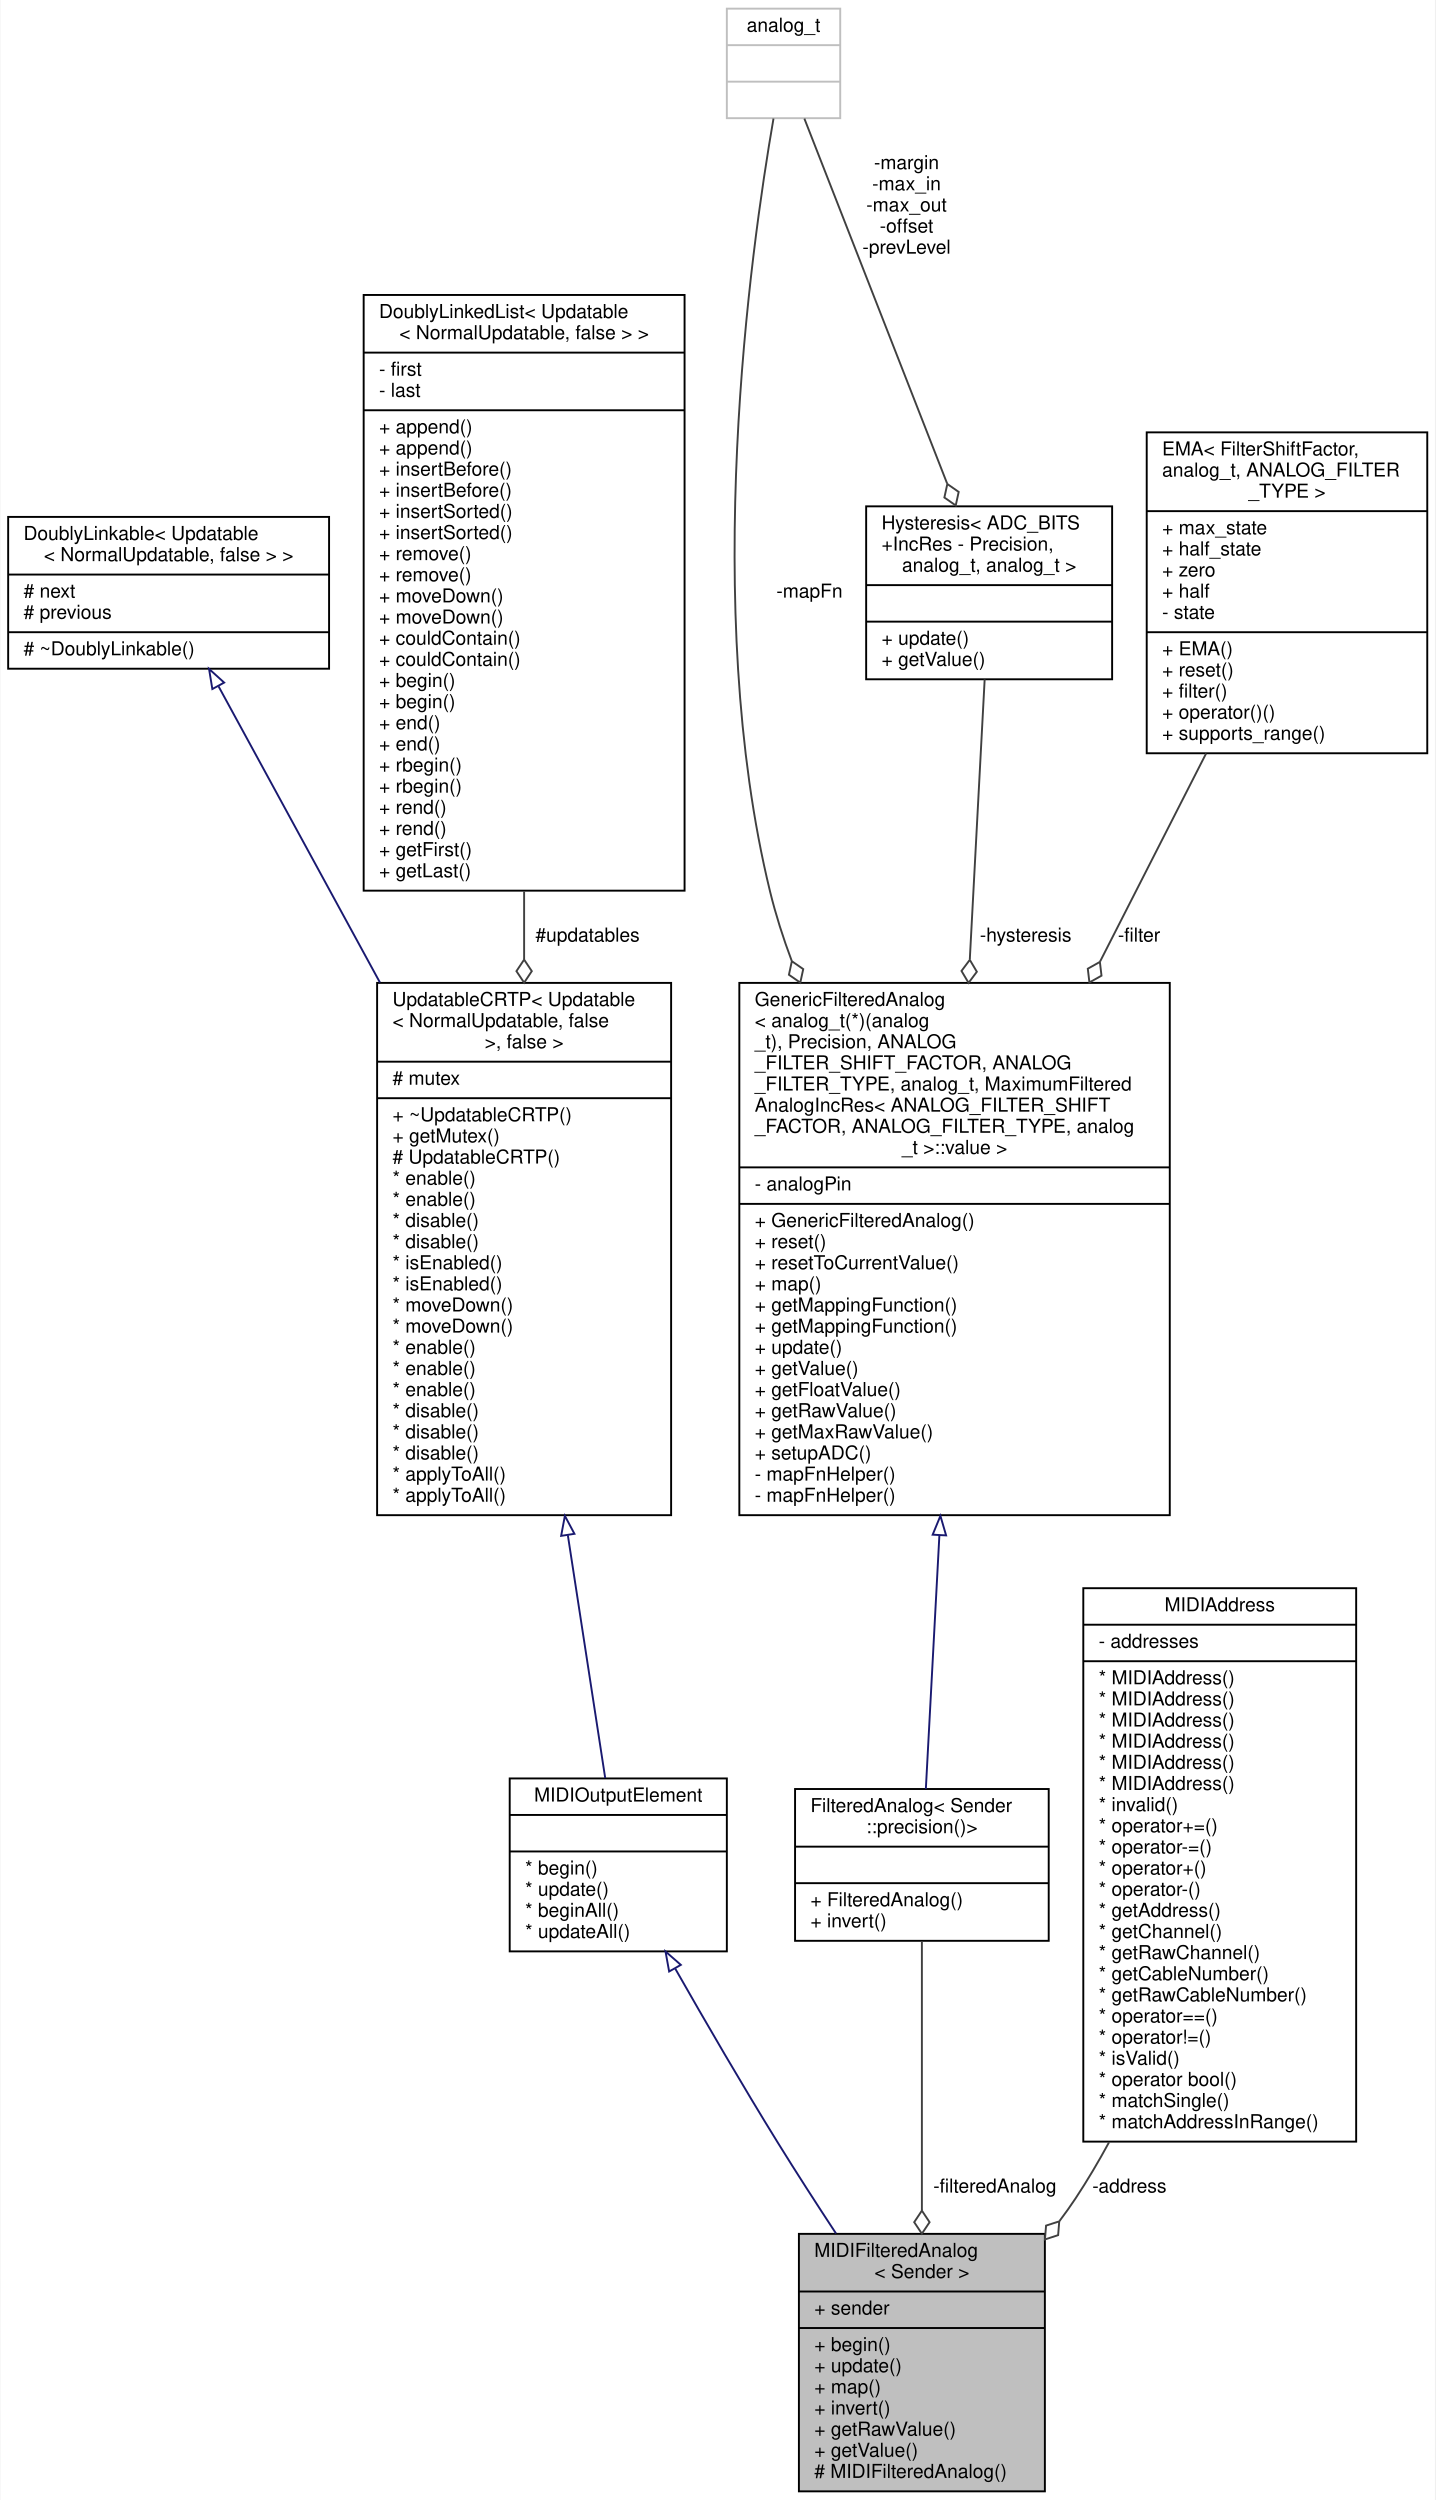
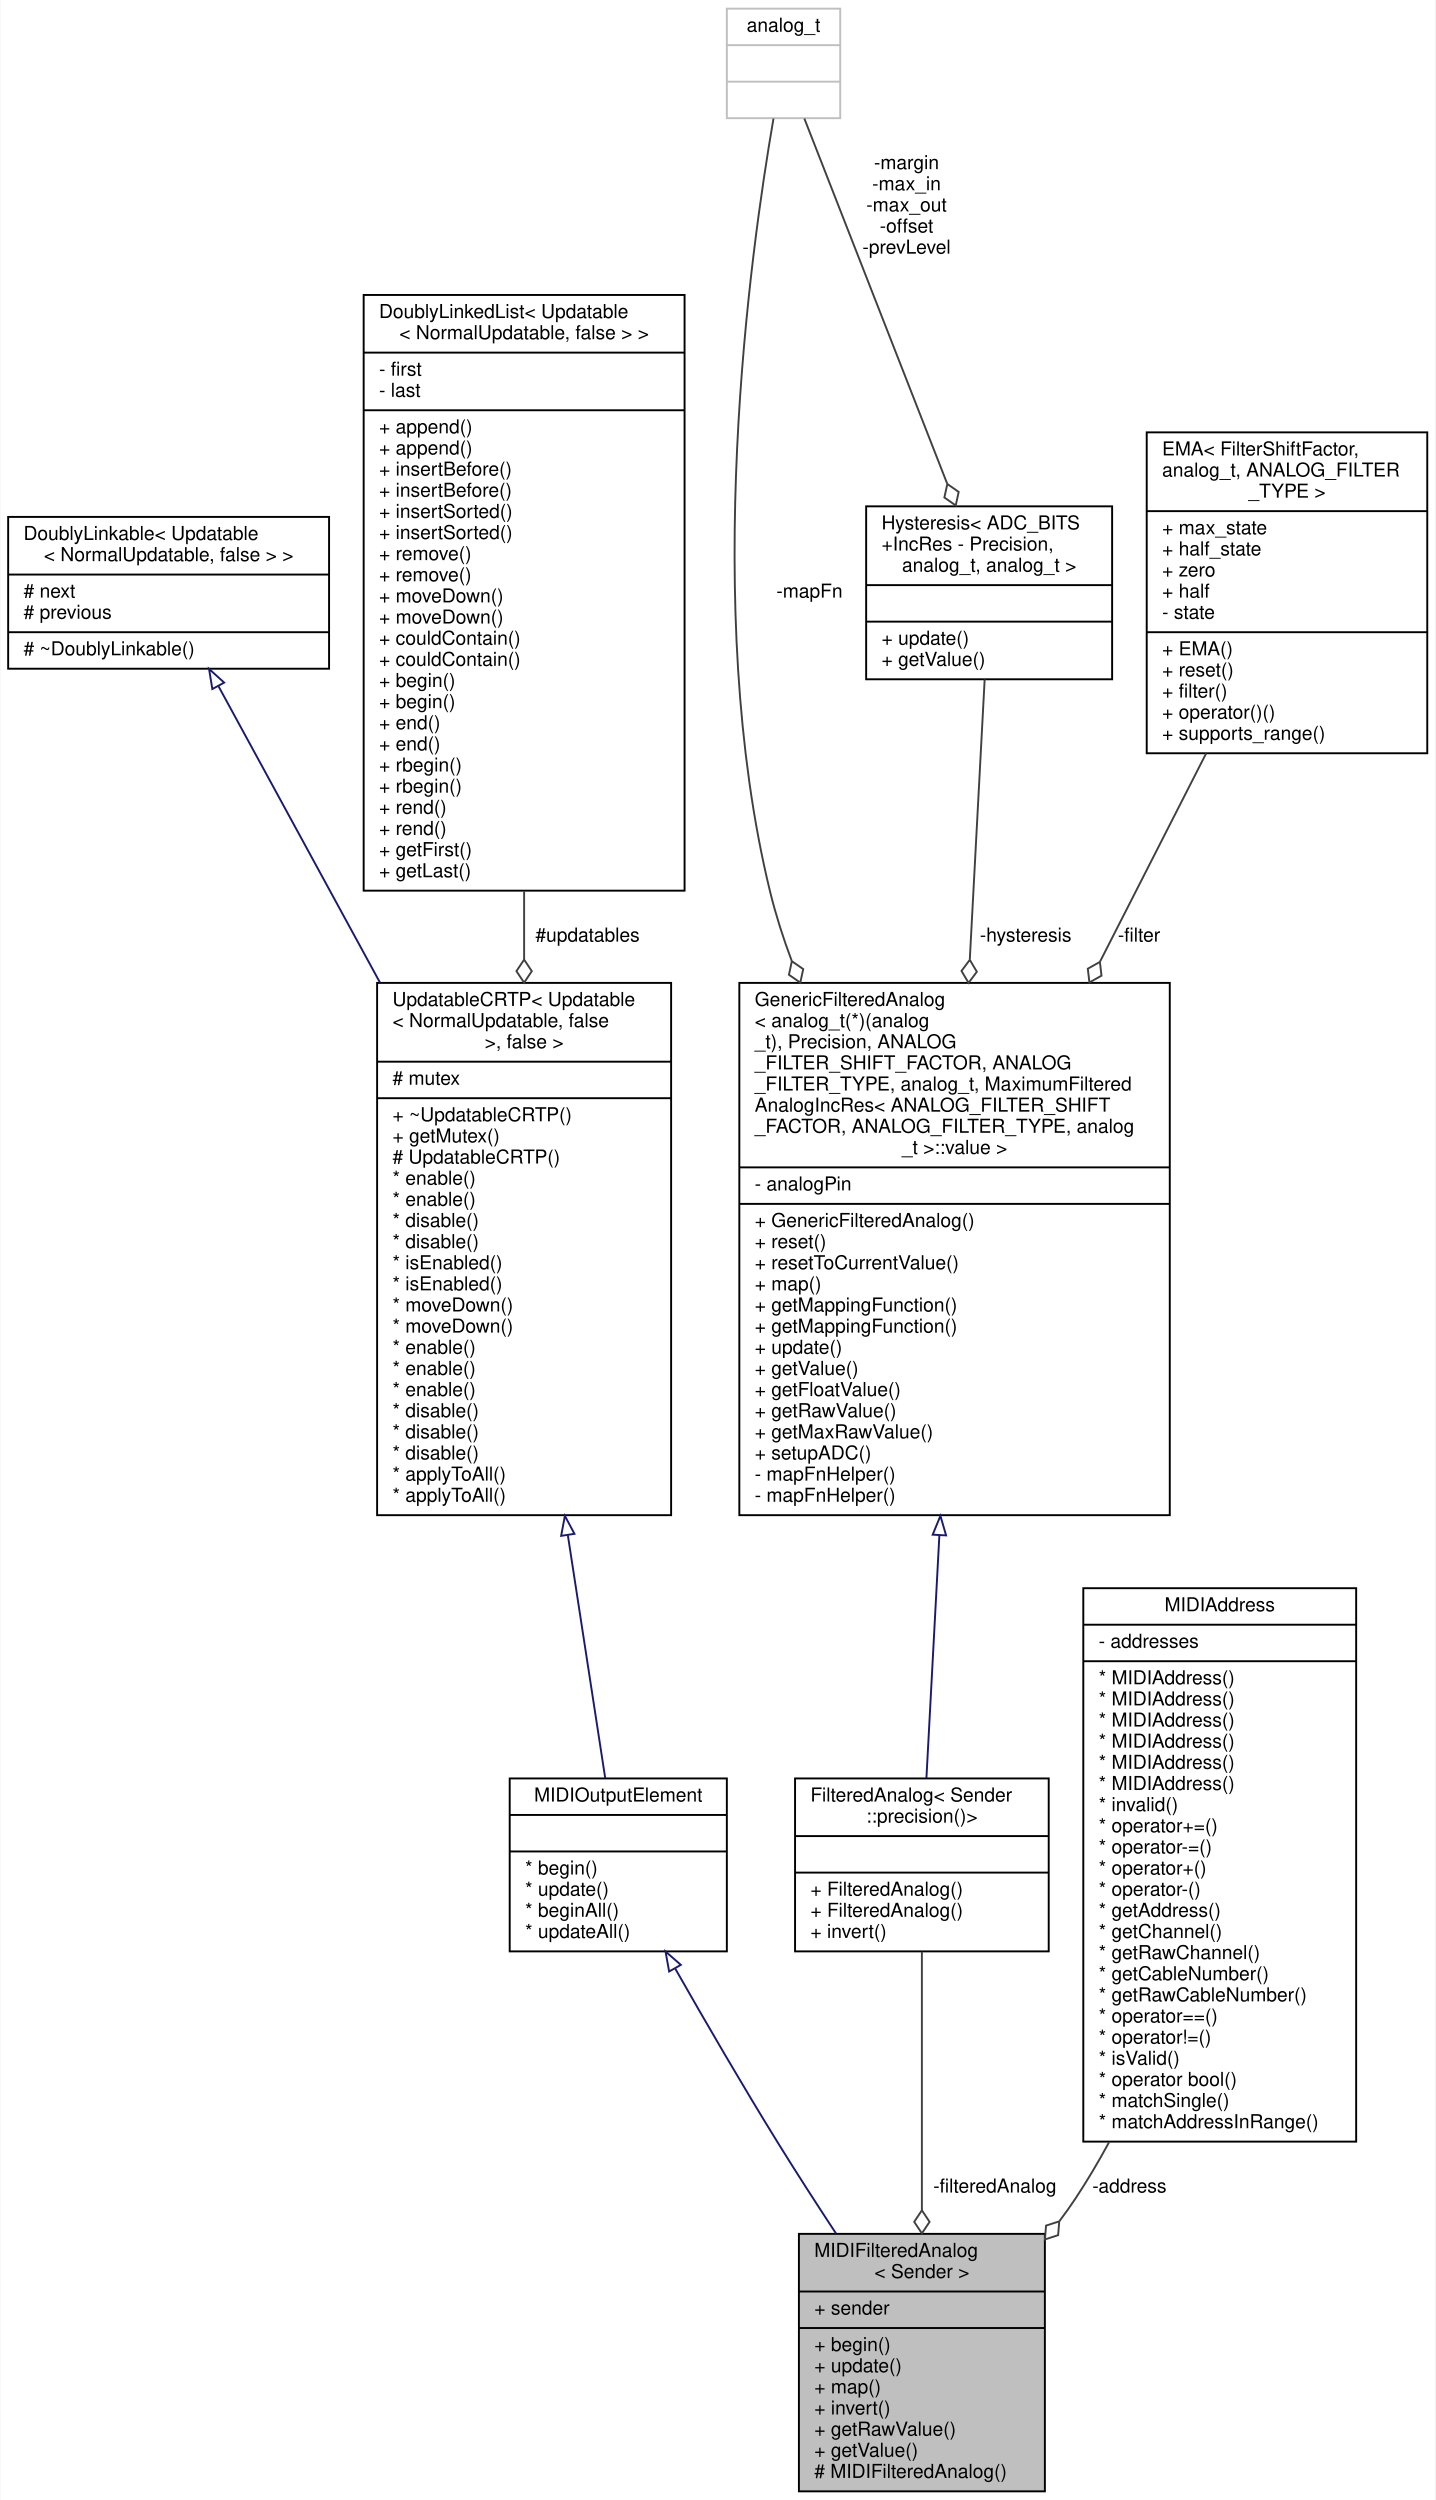
<svg xmlns="http://www.w3.org/2000/svg" xmlns:xlink="http://www.w3.org/1999/xlink" width="747pt" height="1301pt" viewBox="0.00 0.00 746.50 1301.00">
  <g id="graph0" class="graph" transform="scale(1 1) rotate(0) translate(4 1297)">
    <polygon fill="white" stroke="transparent" points="-4,4 -4,-1297 742.5,-1297 742.5,4 -4,4" />
    <g id="node1" class="node">
      <g id="a_node1">
        <a xlink:title="A class for potentiometers and faders that send MIDI events.">
          <polygon fill="#bfbfbf" stroke="black" points="411.5,-0.5 411.5,-134.5 539.5,-134.5 539.5,-0.5 411.5,-0.5" />
          <text text-anchor="start" x="419.5" y="-122.5" font-family="Helvetica,sans-Serif" font-size="10.00">MIDIFilteredAnalog</text>
          <text text-anchor="middle" x="475.5" y="-111.5" font-family="Helvetica,sans-Serif" font-size="10.00">&lt; Sender &gt;</text>
          <polyline fill="none" stroke="black" points="411.5,-104.5 539.5,-104.5 " />
          <text text-anchor="start" x="419.5" y="-92.5" font-family="Helvetica,sans-Serif" font-size="10.00">+ sender</text>
          <polyline fill="none" stroke="black" points="411.5,-85.5 539.5,-85.5 " />
          <text text-anchor="start" x="419.5" y="-73.5" font-family="Helvetica,sans-Serif" font-size="10.00">+ begin()</text>
          <text text-anchor="start" x="419.5" y="-62.5" font-family="Helvetica,sans-Serif" font-size="10.00">+ update()</text>
          <text text-anchor="start" x="419.5" y="-51.5" font-family="Helvetica,sans-Serif" font-size="10.00">+ map()</text>
          <text text-anchor="start" x="419.5" y="-40.5" font-family="Helvetica,sans-Serif" font-size="10.00">+ invert()</text>
          <text text-anchor="start" x="419.5" y="-29.5" font-family="Helvetica,sans-Serif" font-size="10.00">+ getRawValue()</text>
          <text text-anchor="start" x="419.5" y="-18.5" font-family="Helvetica,sans-Serif" font-size="10.00">+ getValue()</text>
          <text text-anchor="start" x="419.5" y="-7.5" font-family="Helvetica,sans-Serif" font-size="10.00"># MIDIFilteredAnalog()</text>
        </a>
      </g>
    </g>
    <g id="node2" class="node">
      <g id="a_node2">
        <a xlink:href="../../d1/d55/classAH_1_1Updatable.html" target="_top" xlink:title=" ">
          <polygon fill="white" stroke="black" points="261,-281.5 261,-371.5 374,-371.5 374,-281.5 261,-281.5" />
          <text text-anchor="middle" x="317.5" y="-359.5" font-family="Helvetica,sans-Serif" font-size="10.00">MIDIOutputElement</text>
          <polyline fill="none" stroke="black" points="261,-352.5 374,-352.5 " />
          <text text-anchor="middle" x="317.5" y="-340.5" font-family="Helvetica,sans-Serif" font-size="10.00"> </text>
          <polyline fill="none" stroke="black" points="261,-333.5 374,-333.5 " />
          <text text-anchor="start" x="269" y="-321.5" font-family="Helvetica,sans-Serif" font-size="10.00">* begin()</text>
          <text text-anchor="start" x="269" y="-310.5" font-family="Helvetica,sans-Serif" font-size="10.00">* update()</text>
          <text text-anchor="start" x="269" y="-299.5" font-family="Helvetica,sans-Serif" font-size="10.00">* beginAll()</text>
          <text text-anchor="start" x="269" y="-288.5" font-family="Helvetica,sans-Serif" font-size="10.00">* updateAll()</text>
        </a>
      </g>
    </g>
    <g id="edge1" class="edge">
      <path fill="none" stroke="midnightblue" d="M347.17,-272.47C362.68,-245.2 382.2,-211.57 400.5,-182 410.07,-166.54 420.67,-150.11 430.81,-134.69" />
      <polygon fill="none" stroke="midnightblue" points="343.97,-271.03 342.08,-281.45 350.05,-274.48 343.97,-271.03" />
    </g>
    <g id="node3" class="node">
      <g id="a_node3">
        <a xlink:href="../../d8/d1a/classAH_1_1UpdatableCRTP.html" target="_top" xlink:title=" ">
          <polygon fill="white" stroke="black" points="192,-508.5 192,-785.5 345,-785.5 345,-508.5 192,-508.5" />
          <text text-anchor="start" x="200" y="-773.5" font-family="Helvetica,sans-Serif" font-size="10.00">UpdatableCRTP&lt; Updatable</text>
          <text text-anchor="start" x="200" y="-762.5" font-family="Helvetica,sans-Serif" font-size="10.00">&lt; NormalUpdatable, false</text>
          <text text-anchor="middle" x="268.5" y="-751.5" font-family="Helvetica,sans-Serif" font-size="10.00"> &gt;, false &gt;</text>
          <polyline fill="none" stroke="black" points="192,-744.5 345,-744.5 " />
          <text text-anchor="start" x="200" y="-732.5" font-family="Helvetica,sans-Serif" font-size="10.00"># mutex</text>
          <polyline fill="none" stroke="black" points="192,-725.5 345,-725.5 " />
          <text text-anchor="start" x="200" y="-713.5" font-family="Helvetica,sans-Serif" font-size="10.00">+ ~UpdatableCRTP()</text>
          <text text-anchor="start" x="200" y="-702.5" font-family="Helvetica,sans-Serif" font-size="10.00">+ getMutex()</text>
          <text text-anchor="start" x="200" y="-691.5" font-family="Helvetica,sans-Serif" font-size="10.00"># UpdatableCRTP()</text>
          <text text-anchor="start" x="200" y="-680.5" font-family="Helvetica,sans-Serif" font-size="10.00">* enable()</text>
          <text text-anchor="start" x="200" y="-669.5" font-family="Helvetica,sans-Serif" font-size="10.00">* enable()</text>
          <text text-anchor="start" x="200" y="-658.5" font-family="Helvetica,sans-Serif" font-size="10.00">* disable()</text>
          <text text-anchor="start" x="200" y="-647.5" font-family="Helvetica,sans-Serif" font-size="10.00">* disable()</text>
          <text text-anchor="start" x="200" y="-636.5" font-family="Helvetica,sans-Serif" font-size="10.00">* isEnabled()</text>
          <text text-anchor="start" x="200" y="-625.5" font-family="Helvetica,sans-Serif" font-size="10.00">* isEnabled()</text>
          <text text-anchor="start" x="200" y="-614.5" font-family="Helvetica,sans-Serif" font-size="10.00">* moveDown()</text>
          <text text-anchor="start" x="200" y="-603.5" font-family="Helvetica,sans-Serif" font-size="10.00">* moveDown()</text>
          <text text-anchor="start" x="200" y="-592.5" font-family="Helvetica,sans-Serif" font-size="10.00">* enable()</text>
          <text text-anchor="start" x="200" y="-581.5" font-family="Helvetica,sans-Serif" font-size="10.00">* enable()</text>
          <text text-anchor="start" x="200" y="-570.5" font-family="Helvetica,sans-Serif" font-size="10.00">* enable()</text>
          <text text-anchor="start" x="200" y="-559.5" font-family="Helvetica,sans-Serif" font-size="10.00">* disable()</text>
          <text text-anchor="start" x="200" y="-548.5" font-family="Helvetica,sans-Serif" font-size="10.00">* disable()</text>
          <text text-anchor="start" x="200" y="-537.5" font-family="Helvetica,sans-Serif" font-size="10.00">* disable()</text>
          <text text-anchor="start" x="200" y="-526.5" font-family="Helvetica,sans-Serif" font-size="10.00">* applyToAll()</text>
          <text text-anchor="start" x="200" y="-515.5" font-family="Helvetica,sans-Serif" font-size="10.00">* applyToAll()</text>
        </a>
      </g>
    </g>
    <g id="edge2" class="edge">
      <path fill="none" stroke="midnightblue" d="M291.26,-498.05C298.34,-452.05 305.61,-404.78 310.7,-371.71" />
      <polygon fill="none" stroke="midnightblue" points="287.77,-497.74 289.71,-508.15 294.69,-498.8 287.77,-497.74" />
    </g>
    <g id="node4" class="node">
      <g id="a_node4">
        <a xlink:href="../../d4/d23/classDoublyLinkable.html" target="_top" xlink:title=" ">
          <polygon fill="white" stroke="black" points="0,-949 0,-1028 167,-1028 167,-949 0,-949" />
          <text text-anchor="start" x="8" y="-1016" font-family="Helvetica,sans-Serif" font-size="10.00">DoublyLinkable&lt; Updatable</text>
          <text text-anchor="middle" x="83.5" y="-1005" font-family="Helvetica,sans-Serif" font-size="10.00">&lt; NormalUpdatable, false &gt; &gt;</text>
          <polyline fill="none" stroke="black" points="0,-998 167,-998 " />
          <text text-anchor="start" x="8" y="-986" font-family="Helvetica,sans-Serif" font-size="10.00"># next</text>
          <text text-anchor="start" x="8" y="-975" font-family="Helvetica,sans-Serif" font-size="10.00"># previous</text>
          <polyline fill="none" stroke="black" points="0,-968 167,-968 " />
          <text text-anchor="start" x="8" y="-956" font-family="Helvetica,sans-Serif" font-size="10.00"># ~DoublyLinkable()</text>
        </a>
      </g>
    </g>
    <g id="edge3" class="edge">
      <path fill="none" stroke="midnightblue" d="M109.45,-939.88C131.28,-899.81 163.64,-840.43 193.48,-785.68" />
      <polygon fill="none" stroke="midnightblue" points="106.25,-938.43 104.54,-948.89 112.4,-941.78 106.25,-938.43" />
    </g>
    <g id="node5" class="node">
      <g id="a_node5">
        <a xlink:href="../../dd/d16/classDoublyLinkedList.html" target="_top" xlink:title=" ">
          <polygon fill="white" stroke="black" points="185,-833.5 185,-1143.5 352,-1143.5 352,-833.5 185,-833.5" />
          <text text-anchor="start" x="193" y="-1131.5" font-family="Helvetica,sans-Serif" font-size="10.00">DoublyLinkedList&lt; Updatable</text>
          <text text-anchor="middle" x="268.5" y="-1120.5" font-family="Helvetica,sans-Serif" font-size="10.00">&lt; NormalUpdatable, false &gt; &gt;</text>
          <polyline fill="none" stroke="black" points="185,-1113.5 352,-1113.5 " />
          <text text-anchor="start" x="193" y="-1101.5" font-family="Helvetica,sans-Serif" font-size="10.00">- first</text>
          <text text-anchor="start" x="193" y="-1090.5" font-family="Helvetica,sans-Serif" font-size="10.00">- last</text>
          <polyline fill="none" stroke="black" points="185,-1083.5 352,-1083.5 " />
          <text text-anchor="start" x="193" y="-1071.5" font-family="Helvetica,sans-Serif" font-size="10.00">+ append()</text>
          <text text-anchor="start" x="193" y="-1060.5" font-family="Helvetica,sans-Serif" font-size="10.00">+ append()</text>
          <text text-anchor="start" x="193" y="-1049.5" font-family="Helvetica,sans-Serif" font-size="10.00">+ insertBefore()</text>
          <text text-anchor="start" x="193" y="-1038.5" font-family="Helvetica,sans-Serif" font-size="10.00">+ insertBefore()</text>
          <text text-anchor="start" x="193" y="-1027.5" font-family="Helvetica,sans-Serif" font-size="10.00">+ insertSorted()</text>
          <text text-anchor="start" x="193" y="-1016.5" font-family="Helvetica,sans-Serif" font-size="10.00">+ insertSorted()</text>
          <text text-anchor="start" x="193" y="-1005.5" font-family="Helvetica,sans-Serif" font-size="10.00">+ remove()</text>
          <text text-anchor="start" x="193" y="-994.5" font-family="Helvetica,sans-Serif" font-size="10.00">+ remove()</text>
          <text text-anchor="start" x="193" y="-983.5" font-family="Helvetica,sans-Serif" font-size="10.00">+ moveDown()</text>
          <text text-anchor="start" x="193" y="-972.5" font-family="Helvetica,sans-Serif" font-size="10.00">+ moveDown()</text>
          <text text-anchor="start" x="193" y="-961.5" font-family="Helvetica,sans-Serif" font-size="10.00">+ couldContain()</text>
          <text text-anchor="start" x="193" y="-950.5" font-family="Helvetica,sans-Serif" font-size="10.00">+ couldContain()</text>
          <text text-anchor="start" x="193" y="-939.5" font-family="Helvetica,sans-Serif" font-size="10.00">+ begin()</text>
          <text text-anchor="start" x="193" y="-928.5" font-family="Helvetica,sans-Serif" font-size="10.00">+ begin()</text>
          <text text-anchor="start" x="193" y="-917.5" font-family="Helvetica,sans-Serif" font-size="10.00">+ end()</text>
          <text text-anchor="start" x="193" y="-906.5" font-family="Helvetica,sans-Serif" font-size="10.00">+ end()</text>
          <text text-anchor="start" x="193" y="-895.5" font-family="Helvetica,sans-Serif" font-size="10.00">+ rbegin()</text>
          <text text-anchor="start" x="193" y="-884.5" font-family="Helvetica,sans-Serif" font-size="10.00">+ rbegin()</text>
          <text text-anchor="start" x="193" y="-873.5" font-family="Helvetica,sans-Serif" font-size="10.00">+ rend()</text>
          <text text-anchor="start" x="193" y="-862.5" font-family="Helvetica,sans-Serif" font-size="10.00">+ rend()</text>
          <text text-anchor="start" x="193" y="-851.5" font-family="Helvetica,sans-Serif" font-size="10.00">+ getFirst()</text>
          <text text-anchor="start" x="193" y="-840.5" font-family="Helvetica,sans-Serif" font-size="10.00">+ getLast()</text>
        </a>
      </g>
    </g>
    <g id="edge4" class="edge">
      <path fill="none" stroke="#404040" d="M268.5,-833.15C268.5,-821.38 268.5,-809.52 268.5,-797.78" />
      <polygon fill="none" stroke="#404040" points="268.5,-797.61 264.5,-791.61 268.5,-785.61 272.5,-791.61 268.5,-797.61" />
      <text text-anchor="middle" x="301.5" y="-807" font-family="Helvetica,sans-Serif" font-size="10.00"> #updatables</text>
    </g>
    <g id="node6" class="node">
      <g id="a_node6">
        <a xlink:href="../../d3/d6e/classAH_1_1FilteredAnalog.html" target="_top" xlink:title=" ">
-           <polygon fill="white" stroke="black" points="409.5,-287 409.5,-366 541.5,-366 541.5,-287 409.5,-287" />
-           <text text-anchor="start" x="417.5" y="-354" font-family="Helvetica,sans-Serif" font-size="10.00">FilteredAnalog&lt; Sender</text>
-           <text text-anchor="middle" x="475.5" y="-343" font-family="Helvetica,sans-Serif" font-size="10.00">::precision()&gt;</text>
-           <polyline fill="none" stroke="black" points="409.5,-336 541.5,-336 " />
-           <text text-anchor="middle" x="475.5" y="-324" font-family="Helvetica,sans-Serif" font-size="10.00"> </text>
-           <polyline fill="none" stroke="black" points="409.5,-317 541.5,-317 " />
-           <text text-anchor="start" x="417.5" y="-305" font-family="Helvetica,sans-Serif" font-size="10.00">+ FilteredAnalog()</text>
-           <text text-anchor="start" x="417.5" y="-294" font-family="Helvetica,sans-Serif" font-size="10.00">+ invert()</text>
+           <polygon fill="white" stroke="black" points="409.5,-281.5 409.5,-371.5 541.5,-371.5 541.5,-281.5 409.5,-281.5" />
+           <text text-anchor="start" x="417.5" y="-359.5" font-family="Helvetica,sans-Serif" font-size="10.00">FilteredAnalog&lt; Sender</text>
+           <text text-anchor="middle" x="475.5" y="-348.5" font-family="Helvetica,sans-Serif" font-size="10.00">::precision()&gt;</text>
+           <polyline fill="none" stroke="black" points="409.5,-341.5 541.5,-341.5 " />
+           <text text-anchor="middle" x="475.5" y="-329.5" font-family="Helvetica,sans-Serif" font-size="10.00"> </text>
+           <polyline fill="none" stroke="black" points="409.5,-322.5 541.5,-322.5 " />
+           <text text-anchor="start" x="417.5" y="-310.5" font-family="Helvetica,sans-Serif" font-size="10.00">+ FilteredAnalog()</text>
+           <text text-anchor="start" x="417.5" y="-299.5" font-family="Helvetica,sans-Serif" font-size="10.00">+ FilteredAnalog()</text>
+           <text text-anchor="start" x="417.5" y="-288.5" font-family="Helvetica,sans-Serif" font-size="10.00">+ invert()</text>
        </a>
      </g>
    </g>
    <g id="edge5" class="edge">
-       <path fill="none" stroke="#404040" d="M475.5,-286.75C475.5,-249.8 475.5,-193.09 475.5,-146.74" />
-       <polygon fill="none" stroke="#404040" points="475.5,-146.58 471.5,-140.58 475.5,-134.58 479.5,-140.58 475.5,-146.58" />
+       <path fill="none" stroke="#404040" d="M475.5,-281.32C475.5,-244.46 475.5,-191.02 475.5,-146.92" />
+       <polygon fill="none" stroke="#404040" points="475.5,-146.75 471.5,-140.75 475.5,-134.75 479.5,-140.75 475.5,-146.75" />
      <text text-anchor="middle" x="513.5" y="-156" font-family="Helvetica,sans-Serif" font-size="10.00"> -filteredAnalog</text>
    </g>
    <g id="node7" class="node">
      <g id="a_node7">
        <a xlink:href="../../da/d36/classAH_1_1GenericFilteredAnalog.html" target="_top" xlink:title=" ">
          <polygon fill="white" stroke="black" points="380.5,-508.5 380.5,-785.5 604.5,-785.5 604.5,-508.5 380.5,-508.5" />
          <text text-anchor="start" x="388.5" y="-773.5" font-family="Helvetica,sans-Serif" font-size="10.00">GenericFilteredAnalog</text>
          <text text-anchor="start" x="388.5" y="-762.5" font-family="Helvetica,sans-Serif" font-size="10.00">&lt; analog_t(*)(analog</text>
          <text text-anchor="start" x="388.5" y="-751.5" font-family="Helvetica,sans-Serif" font-size="10.00">_t), Precision, ANALOG</text>
          <text text-anchor="start" x="388.5" y="-740.5" font-family="Helvetica,sans-Serif" font-size="10.00">_FILTER_SHIFT_FACTOR, ANALOG</text>
          <text text-anchor="start" x="388.5" y="-729.5" font-family="Helvetica,sans-Serif" font-size="10.00">_FILTER_TYPE, analog_t, MaximumFiltered</text>
          <text text-anchor="start" x="388.5" y="-718.5" font-family="Helvetica,sans-Serif" font-size="10.00">AnalogIncRes&lt; ANALOG_FILTER_SHIFT</text>
          <text text-anchor="start" x="388.5" y="-707.5" font-family="Helvetica,sans-Serif" font-size="10.00">_FACTOR, ANALOG_FILTER_TYPE, analog</text>
          <text text-anchor="middle" x="492.5" y="-696.5" font-family="Helvetica,sans-Serif" font-size="10.00">_t &gt;::value &gt;</text>
          <polyline fill="none" stroke="black" points="380.5,-689.5 604.5,-689.5 " />
          <text text-anchor="start" x="388.5" y="-677.5" font-family="Helvetica,sans-Serif" font-size="10.00">- analogPin</text>
          <polyline fill="none" stroke="black" points="380.5,-670.5 604.5,-670.5 " />
          <text text-anchor="start" x="388.5" y="-658.5" font-family="Helvetica,sans-Serif" font-size="10.00">+ GenericFilteredAnalog()</text>
          <text text-anchor="start" x="388.5" y="-647.5" font-family="Helvetica,sans-Serif" font-size="10.00">+ reset()</text>
          <text text-anchor="start" x="388.5" y="-636.5" font-family="Helvetica,sans-Serif" font-size="10.00">+ resetToCurrentValue()</text>
          <text text-anchor="start" x="388.5" y="-625.5" font-family="Helvetica,sans-Serif" font-size="10.00">+ map()</text>
          <text text-anchor="start" x="388.5" y="-614.5" font-family="Helvetica,sans-Serif" font-size="10.00">+ getMappingFunction()</text>
          <text text-anchor="start" x="388.5" y="-603.5" font-family="Helvetica,sans-Serif" font-size="10.00">+ getMappingFunction()</text>
          <text text-anchor="start" x="388.5" y="-592.5" font-family="Helvetica,sans-Serif" font-size="10.00">+ update()</text>
          <text text-anchor="start" x="388.5" y="-581.5" font-family="Helvetica,sans-Serif" font-size="10.00">+ getValue()</text>
          <text text-anchor="start" x="388.5" y="-570.5" font-family="Helvetica,sans-Serif" font-size="10.00">+ getFloatValue()</text>
          <text text-anchor="start" x="388.5" y="-559.5" font-family="Helvetica,sans-Serif" font-size="10.00">+ getRawValue()</text>
          <text text-anchor="start" x="388.5" y="-548.5" font-family="Helvetica,sans-Serif" font-size="10.00">+ getMaxRawValue()</text>
          <text text-anchor="start" x="388.5" y="-537.5" font-family="Helvetica,sans-Serif" font-size="10.00">+ setupADC()</text>
          <text text-anchor="start" x="388.5" y="-526.5" font-family="Helvetica,sans-Serif" font-size="10.00">- mapFnHelper()</text>
          <text text-anchor="start" x="388.5" y="-515.5" font-family="Helvetica,sans-Serif" font-size="10.00">- mapFnHelper()</text>
        </a>
      </g>
    </g>
    <g id="edge6" class="edge">
-       <path fill="none" stroke="midnightblue" d="M484.61,-498.11C482.01,-449.38 479.33,-399.23 477.56,-366.02" />
+       <path fill="none" stroke="midnightblue" d="M484.6,-498.05C482.15,-452.05 479.62,-404.78 477.86,-371.71" />
      <polygon fill="none" stroke="midnightblue" points="481.11,-498.35 485.14,-508.15 488.1,-497.98 481.11,-498.35" />
    </g>
    <g id="node8" class="node">
      <g id="a_node8">
        <a xlink:href="../../d2/dcb/classHysteresis.html" target="_top" xlink:title=" ">
          <polygon fill="white" stroke="black" points="446.5,-943.5 446.5,-1033.5 574.5,-1033.5 574.5,-943.5 446.5,-943.5" />
          <text text-anchor="start" x="454.5" y="-1021.5" font-family="Helvetica,sans-Serif" font-size="10.00">Hysteresis&lt; ADC_BITS</text>
          <text text-anchor="start" x="454.5" y="-1010.5" font-family="Helvetica,sans-Serif" font-size="10.00">+IncRes - Precision,</text>
          <text text-anchor="middle" x="510.5" y="-999.5" font-family="Helvetica,sans-Serif" font-size="10.00"> analog_t, analog_t &gt;</text>
          <polyline fill="none" stroke="black" points="446.5,-992.5 574.5,-992.5 " />
          <text text-anchor="middle" x="510.5" y="-980.5" font-family="Helvetica,sans-Serif" font-size="10.00"> </text>
          <polyline fill="none" stroke="black" points="446.5,-973.5 574.5,-973.5 " />
          <text text-anchor="start" x="454.5" y="-961.5" font-family="Helvetica,sans-Serif" font-size="10.00">+ update()</text>
          <text text-anchor="start" x="454.5" y="-950.5" font-family="Helvetica,sans-Serif" font-size="10.00">+ getValue()</text>
        </a>
      </g>
    </g>
    <g id="edge7" class="edge">
      <path fill="none" stroke="#404040" d="M508.17,-943.46C506.19,-906.26 503.25,-850.73 500.44,-797.83" />
      <polygon fill="none" stroke="#404040" points="500.43,-797.5 496.11,-791.72 499.79,-785.52 504.1,-791.3 500.43,-797.5" />
      <text text-anchor="middle" x="529.5" y="-807" font-family="Helvetica,sans-Serif" font-size="10.00"> -hysteresis</text>
    </g>
    <g id="node9" class="node">
      <g id="a_node9">
        <a xlink:title=" ">
          <polygon fill="white" stroke="#bfbfbf" points="374,-1235.5 374,-1292.5 433,-1292.5 433,-1235.5 374,-1235.5" />
          <text text-anchor="middle" x="403.5" y="-1280.5" font-family="Helvetica,sans-Serif" font-size="10.00">analog_t</text>
          <polyline fill="none" stroke="#bfbfbf" points="374,-1273.5 433,-1273.5 " />
          <text text-anchor="middle" x="403.5" y="-1261.5" font-family="Helvetica,sans-Serif" font-size="10.00"> </text>
          <polyline fill="none" stroke="#bfbfbf" points="374,-1254.5 433,-1254.5 " />
          <text text-anchor="middle" x="403.5" y="-1242.5" font-family="Helvetica,sans-Serif" font-size="10.00"> </text>
        </a>
      </g>
    </g>
    <g id="edge10" class="edge">
      <path fill="none" stroke="#404040" d="M398.28,-1235.3C386.28,-1166.17 360.39,-980.97 396.5,-833 399.43,-821.01 403.27,-808.94 407.75,-797.01" />
      <polygon fill="none" stroke="#404040" points="407.83,-796.79 406.31,-789.74 412.22,-785.62 413.75,-792.67 407.83,-796.79" />
      <text text-anchor="middle" x="417" y="-986" font-family="Helvetica,sans-Serif" font-size="10.00"> -mapFn</text>
    </g>
    <g id="edge8" class="edge">
      <path fill="none" stroke="#404040" d="M414.35,-1235.27C431.7,-1190.93 466.02,-1103.19 488.61,-1045.44" />
      <polygon fill="none" stroke="#404040" points="488.74,-1045.13 487.2,-1038.09 493.11,-1033.96 494.65,-1041 488.74,-1045.13" />
      <text text-anchor="middle" x="467.5" y="-1209" font-family="Helvetica,sans-Serif" font-size="10.00"> -margin</text>
      <text text-anchor="middle" x="467.5" y="-1198" font-family="Helvetica,sans-Serif" font-size="10.00">-max_in</text>
      <text text-anchor="middle" x="467.5" y="-1187" font-family="Helvetica,sans-Serif" font-size="10.00">-max_out</text>
      <text text-anchor="middle" x="467.5" y="-1176" font-family="Helvetica,sans-Serif" font-size="10.00">-offset</text>
      <text text-anchor="middle" x="467.5" y="-1165" font-family="Helvetica,sans-Serif" font-size="10.00">-prevLevel</text>
    </g>
    <g id="node10" class="node">
      <g id="a_node10">
        <a xlink:href="../../d7/d40/classEMA.html" target="_top" xlink:title=" ">
          <polygon fill="white" stroke="black" points="592.5,-905 592.5,-1072 738.5,-1072 738.5,-905 592.5,-905" />
          <text text-anchor="start" x="600.5" y="-1060" font-family="Helvetica,sans-Serif" font-size="10.00">EMA&lt; FilterShiftFactor,</text>
          <text text-anchor="start" x="600.5" y="-1049" font-family="Helvetica,sans-Serif" font-size="10.00"> analog_t, ANALOG_FILTER</text>
          <text text-anchor="middle" x="665.5" y="-1038" font-family="Helvetica,sans-Serif" font-size="10.00">_TYPE &gt;</text>
          <polyline fill="none" stroke="black" points="592.5,-1031 738.5,-1031 " />
          <text text-anchor="start" x="600.5" y="-1019" font-family="Helvetica,sans-Serif" font-size="10.00">+ max_state</text>
          <text text-anchor="start" x="600.5" y="-1008" font-family="Helvetica,sans-Serif" font-size="10.00">+ half_state</text>
          <text text-anchor="start" x="600.5" y="-997" font-family="Helvetica,sans-Serif" font-size="10.00">+ zero</text>
          <text text-anchor="start" x="600.5" y="-986" font-family="Helvetica,sans-Serif" font-size="10.00">+ half</text>
          <text text-anchor="start" x="600.5" y="-975" font-family="Helvetica,sans-Serif" font-size="10.00">- state</text>
          <polyline fill="none" stroke="black" points="592.5,-968 738.5,-968 " />
          <text text-anchor="start" x="600.5" y="-956" font-family="Helvetica,sans-Serif" font-size="10.00">+ EMA()</text>
          <text text-anchor="start" x="600.5" y="-945" font-family="Helvetica,sans-Serif" font-size="10.00">+ reset()</text>
          <text text-anchor="start" x="600.5" y="-934" font-family="Helvetica,sans-Serif" font-size="10.00">+ filter()</text>
          <text text-anchor="start" x="600.5" y="-923" font-family="Helvetica,sans-Serif" font-size="10.00">+ operator()()</text>
          <text text-anchor="start" x="600.5" y="-912" font-family="Helvetica,sans-Serif" font-size="10.00">+ supports_range()</text>
        </a>
      </g>
    </g>
    <g id="edge9" class="edge">
      <path fill="none" stroke="#404040" d="M623.4,-904.88C606.79,-872.28 587.18,-833.8 568.26,-796.68" />
      <polygon fill="none" stroke="#404040" points="568.13,-796.42 561.84,-792.89 562.68,-785.73 568.97,-789.26 568.13,-796.42" />
      <text text-anchor="middle" x="588.5" y="-807" font-family="Helvetica,sans-Serif" font-size="10.00"> -filter</text>
    </g>
    <g id="node11" class="node">
      <g id="a_node11">
        <a xlink:href="../../d7/d0f/classMIDIAddress.html" target="_top" xlink:title="A type-safe utility class for saving a MIDI address consisting of a 7-bit address,...">
          <polygon fill="white" stroke="black" points="559.5,-182.5 559.5,-470.5 701.5,-470.5 701.5,-182.5 559.5,-182.5" />
          <text text-anchor="middle" x="630.5" y="-458.5" font-family="Helvetica,sans-Serif" font-size="10.00">MIDIAddress</text>
          <polyline fill="none" stroke="black" points="559.5,-451.5 701.5,-451.5 " />
          <text text-anchor="start" x="567.5" y="-439.5" font-family="Helvetica,sans-Serif" font-size="10.00">- addresses</text>
          <polyline fill="none" stroke="black" points="559.5,-432.5 701.5,-432.5 " />
          <text text-anchor="start" x="567.5" y="-420.5" font-family="Helvetica,sans-Serif" font-size="10.00">* MIDIAddress()</text>
          <text text-anchor="start" x="567.5" y="-409.5" font-family="Helvetica,sans-Serif" font-size="10.00">* MIDIAddress()</text>
          <text text-anchor="start" x="567.5" y="-398.5" font-family="Helvetica,sans-Serif" font-size="10.00">* MIDIAddress()</text>
          <text text-anchor="start" x="567.5" y="-387.5" font-family="Helvetica,sans-Serif" font-size="10.00">* MIDIAddress()</text>
          <text text-anchor="start" x="567.5" y="-376.5" font-family="Helvetica,sans-Serif" font-size="10.00">* MIDIAddress()</text>
          <text text-anchor="start" x="567.5" y="-365.5" font-family="Helvetica,sans-Serif" font-size="10.00">* MIDIAddress()</text>
          <text text-anchor="start" x="567.5" y="-354.5" font-family="Helvetica,sans-Serif" font-size="10.00">* invalid()</text>
          <text text-anchor="start" x="567.5" y="-343.5" font-family="Helvetica,sans-Serif" font-size="10.00">* operator+=()</text>
          <text text-anchor="start" x="567.5" y="-332.5" font-family="Helvetica,sans-Serif" font-size="10.00">* operator-=()</text>
          <text text-anchor="start" x="567.5" y="-321.5" font-family="Helvetica,sans-Serif" font-size="10.00">* operator+()</text>
          <text text-anchor="start" x="567.5" y="-310.5" font-family="Helvetica,sans-Serif" font-size="10.00">* operator-()</text>
          <text text-anchor="start" x="567.5" y="-299.5" font-family="Helvetica,sans-Serif" font-size="10.00">* getAddress()</text>
          <text text-anchor="start" x="567.5" y="-288.5" font-family="Helvetica,sans-Serif" font-size="10.00">* getChannel()</text>
          <text text-anchor="start" x="567.5" y="-277.5" font-family="Helvetica,sans-Serif" font-size="10.00">* getRawChannel()</text>
          <text text-anchor="start" x="567.5" y="-266.5" font-family="Helvetica,sans-Serif" font-size="10.00">* getCableNumber()</text>
          <text text-anchor="start" x="567.5" y="-255.5" font-family="Helvetica,sans-Serif" font-size="10.00">* getRawCableNumber()</text>
          <text text-anchor="start" x="567.5" y="-244.5" font-family="Helvetica,sans-Serif" font-size="10.00">* operator==()</text>
          <text text-anchor="start" x="567.5" y="-233.5" font-family="Helvetica,sans-Serif" font-size="10.00">* operator!=()</text>
          <text text-anchor="start" x="567.5" y="-222.5" font-family="Helvetica,sans-Serif" font-size="10.00">* isValid()</text>
          <text text-anchor="start" x="567.5" y="-211.5" font-family="Helvetica,sans-Serif" font-size="10.00">* operator bool()</text>
          <text text-anchor="start" x="567.5" y="-200.5" font-family="Helvetica,sans-Serif" font-size="10.00">* matchSingle()</text>
          <text text-anchor="start" x="567.5" y="-189.5" font-family="Helvetica,sans-Serif" font-size="10.00">* matchAddressInRange()</text>
        </a>
      </g>
    </g>
    <g id="edge11" class="edge">
      <path fill="none" stroke="#404040" d="M572.93,-182.22C567.44,-172.11 561.62,-162.26 555.5,-153 552.88,-149.04 550.07,-145.09 547.12,-141.19" />
      <polygon fill="none" stroke="#404040" points="546.98,-141.01 540.12,-138.79 539.54,-131.6 546.4,-133.83 546.98,-141.01" />
      <text text-anchor="middle" x="583.5" y="-156" font-family="Helvetica,sans-Serif" font-size="10.00"> -address</text>
    </g>
  </g>
</svg>
